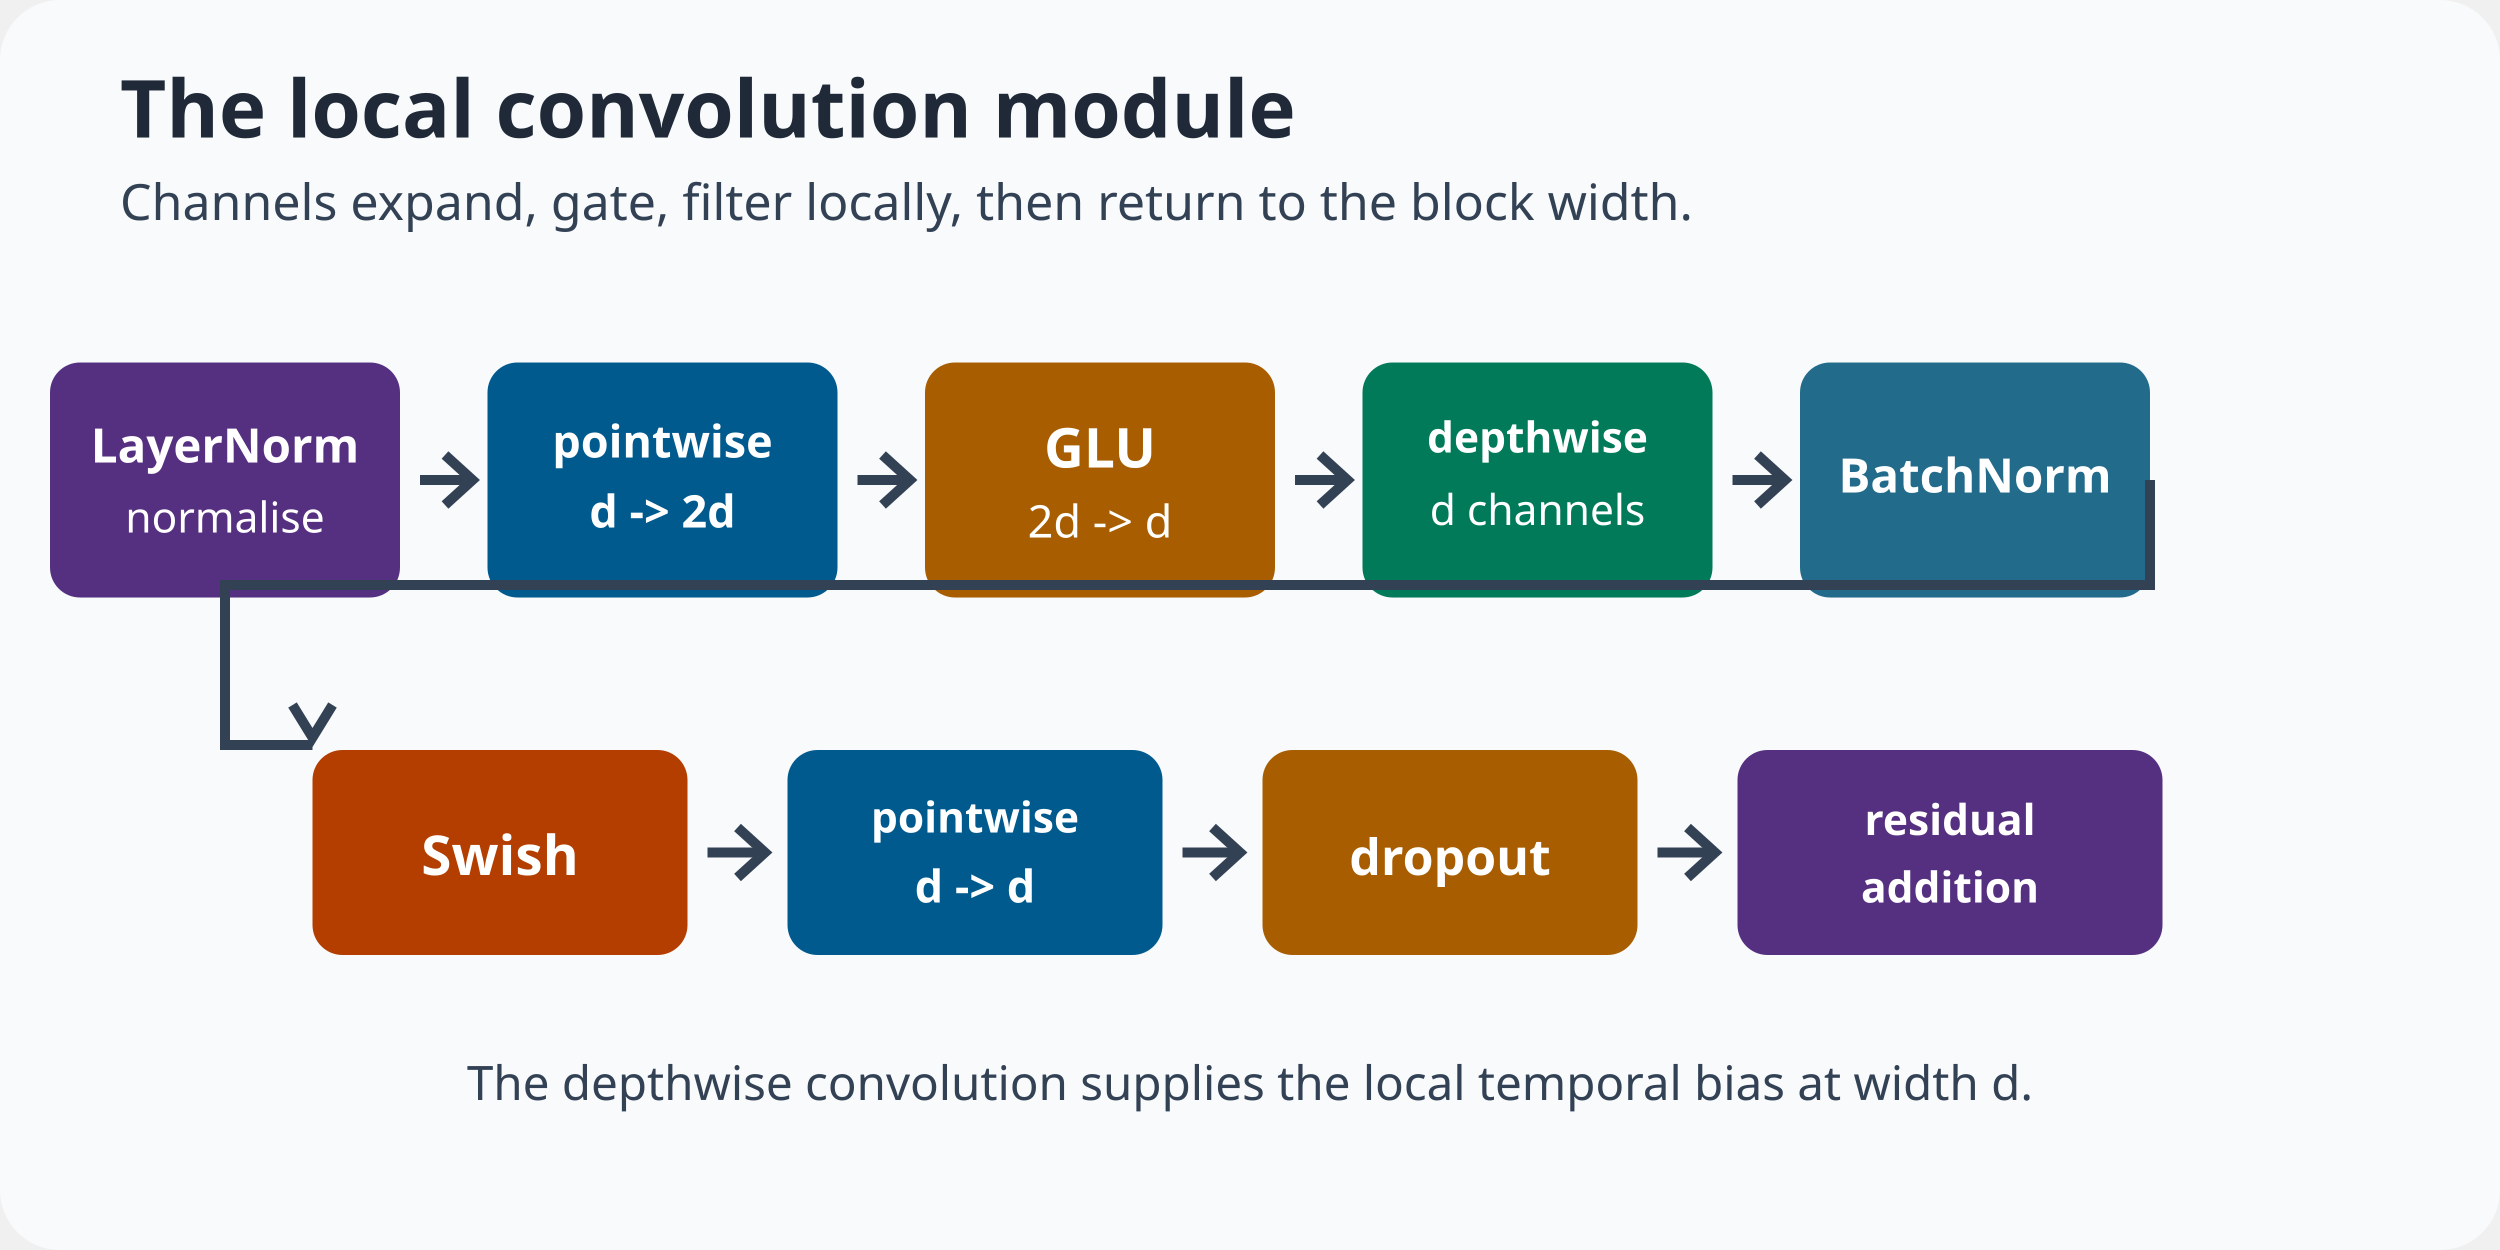
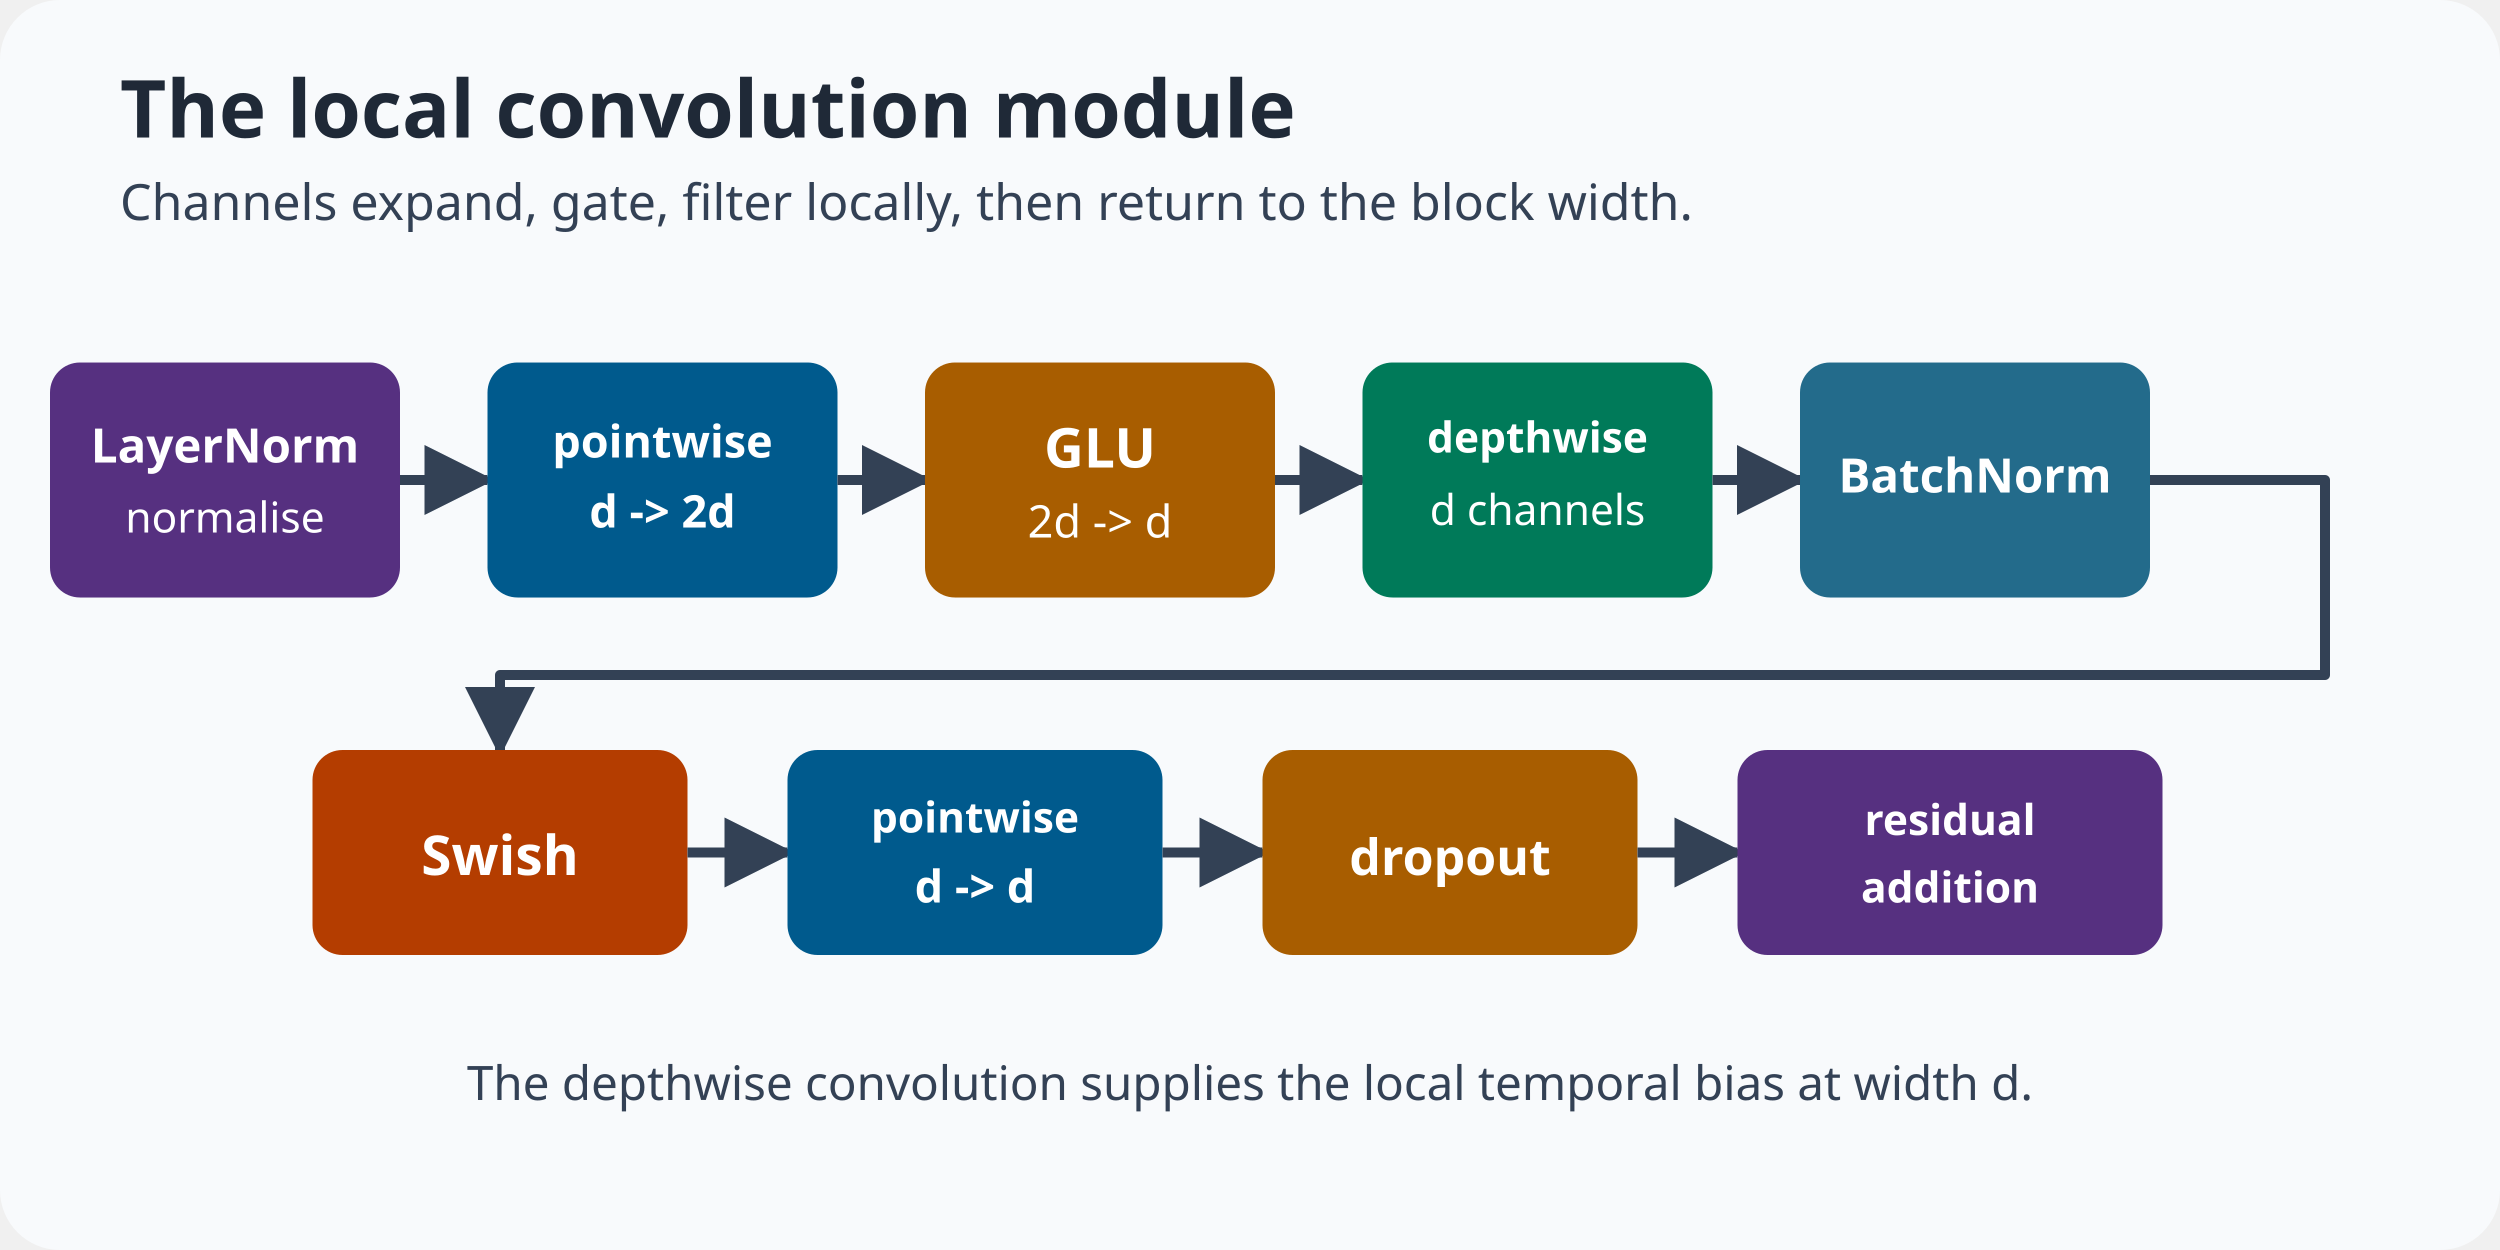
<svg xmlns="http://www.w3.org/2000/svg" viewBox="0 0 1000 500" role="img" aria-labelledby="title desc">
  <style>
-     .bg{fill:#f8fafc}.text{fill:#1f2937;font-family:system-ui,sans-serif}.muted{fill:#334155;font-family:system-ui,sans-serif}.line{stroke:#334155}.blue{fill:#005a8d}.orange{fill:#a85d00}.green{fill:#007a59}.red{fill:#b43d00}.purple{fill:#563080}.sky{fill:#236b8b}
-     @media(prefers-color-scheme:dark){.bg{fill:#111827}.text{fill:#f8fafc}.muted{fill:#e2e8f0}.line{stroke:#cbd5e1}}
+     .bg{fill:#f8fafc}.text{fill:#1f2937;font-family:system-ui,sans-serif}.muted{fill:#334155;font-family:system-ui,sans-serif}.line{stroke:#334155}.arrowhead{fill:#334155}.blue{fill:#005a8d}.orange{fill:#a85d00}.green{fill:#007a59}.red{fill:#b43d00}.purple{fill:#563080}.sky{fill:#236b8b}
+     @media(prefers-color-scheme:dark){.bg{fill:#111827}.text{fill:#f8fafc}.muted{fill:#e2e8f0}.line{stroke:#cbd5e1}.arrowhead{fill:#cbd5e1}}
  </style>
+   <defs>
+     <marker id="arrow" viewBox="0 0 10 10" refX="9" refY="5" markerWidth="7" markerHeight="7" orient="auto">
+       <path class="arrowhead" d="M0 0 10 5 0 10z" />
+     </marker>
+   </defs>
  <rect class="bg" width="1000" height="500" rx="24" />
  <text class="text" x="48" y="55" font-size="32" font-weight="700">The local convolution module</text>
  <text class="muted" x="48" y="88" font-size="20">Channels expand, gate, filter locally, then return to the block width.</text>
  <g transform="translate(20 145)">
    <g>
      <rect width="140" height="94" rx="12" class="purple" />
      <text x="70" y="40" text-anchor="middle" fill="white" font-size="19" font-family="system-ui,sans-serif" font-weight="700">LayerNorm</text>
      <text x="70" y="68" text-anchor="middle" fill="white" font-size="17" font-family="system-ui,sans-serif">normalise</text>
    </g>
-     <path d="M148 47h19" class="line" stroke-width="4" />
-     <path d="m158 37 11 10-11 10" fill="none" class="line" stroke-width="4" />
+     <path d="M140 47h35" class="line" fill="none" stroke-width="4" marker-end="url(#arrow)" />
    <g transform="translate(175 0)">
      <rect width="140" height="94" rx="12" class="blue" />
      <text x="70" y="38" text-anchor="middle" fill="white" font-size="18" font-family="system-ui,sans-serif" font-weight="700">pointwise</text>
      <text x="70" y="66" text-anchor="middle" fill="white" font-size="18" font-family="system-ui,sans-serif" font-weight="700">d -&gt; 2d</text>
    </g>
-     <path d="M323 47h19" class="line" stroke-width="4" />
-     <path d="m333 37 11 10-11 10" fill="none" class="line" stroke-width="4" />
+     <path d="M315 47h35" class="line" fill="none" stroke-width="4" marker-end="url(#arrow)" />
    <g transform="translate(350 0)">
      <rect width="140" height="94" rx="12" class="orange" />
      <text x="70" y="42" text-anchor="middle" fill="white" font-size="22" font-family="system-ui,sans-serif" font-weight="700">GLU</text>
      <text x="70" y="70" text-anchor="middle" fill="white" font-size="18" font-family="system-ui,sans-serif">2d -&gt; d</text>
    </g>
-     <path d="M498 47h19" class="line" stroke-width="4" />
-     <path d="m508 37 11 10-11 10" fill="none" class="line" stroke-width="4" />
+     <path d="M490 47h35" class="line" fill="none" stroke-width="4" marker-end="url(#arrow)" />
    <g transform="translate(525 0)">
      <rect width="140" height="94" rx="12" class="green" />
      <text x="70" y="36" text-anchor="middle" fill="white" font-size="17" font-family="system-ui,sans-serif" font-weight="700">depthwise</text>
      <text x="70" y="65" text-anchor="middle" fill="white" font-size="17" font-family="system-ui,sans-serif">d channels</text>
    </g>
-     <path d="M673 47h19" class="line" stroke-width="4" />
-     <path d="m683 37 11 10-11 10" fill="none" class="line" stroke-width="4" />
+     <path d="M665 47h35" class="line" fill="none" stroke-width="4" marker-end="url(#arrow)" />
    <g transform="translate(700 0)">
      <rect width="140" height="94" rx="12" class="sky" />
      <text x="70" y="52" text-anchor="middle" fill="white" font-size="19" font-family="system-ui,sans-serif" font-weight="700">BatchNorm</text>
    </g>
  </g>
-   <path d="M860 192v42H90v64h35" class="line" fill="none" stroke-width="4" />
-   <path d="m117 282 8 13 8-13" fill="none" class="line" stroke-width="4" />
+   <path d="M860 192h70v78H200v30" class="line" fill="none" stroke-width="4" stroke-linejoin="round" marker-end="url(#arrow)" />
  <g transform="translate(125 300)">
    <g>
      <rect width="150" height="82" rx="12" class="red" />
      <text x="75" y="50" text-anchor="middle" fill="white" font-size="22" font-family="system-ui,sans-serif" font-weight="700">Swish</text>
    </g>
-     <path d="M158 41h22" class="line" stroke-width="4" />
-     <path d="m170 31 11 10-11 10" fill="none" class="line" stroke-width="4" />
+     <path d="M150 41h40" class="line" fill="none" stroke-width="4" marker-end="url(#arrow)" />
    <g transform="translate(190 0)">
      <rect width="150" height="82" rx="12" class="blue" />
      <text x="75" y="33" text-anchor="middle" fill="white" font-size="17" font-family="system-ui,sans-serif" font-weight="700">pointwise</text>
      <text x="75" y="61" text-anchor="middle" fill="white" font-size="18" font-family="system-ui,sans-serif" font-weight="700">d -&gt; d</text>
    </g>
-     <path d="M348 41h22" class="line" stroke-width="4" />
-     <path d="m360 31 11 10-11 10" fill="none" class="line" stroke-width="4" />
+     <path d="M340 41h40" class="line" fill="none" stroke-width="4" marker-end="url(#arrow)" />
    <g transform="translate(380 0)">
      <rect width="150" height="82" rx="12" class="orange" />
      <text x="75" y="50" text-anchor="middle" fill="white" font-size="20" font-family="system-ui,sans-serif" font-weight="700">dropout</text>
    </g>
-     <path d="M538 41h22" class="line" stroke-width="4" />
-     <path d="m550 31 11 10-11 10" fill="none" class="line" stroke-width="4" />
+     <path d="M530 41h40" class="line" fill="none" stroke-width="4" marker-end="url(#arrow)" />
    <g transform="translate(570 0)">
      <rect width="170" height="82" rx="12" class="purple" />
      <text x="85" y="34" text-anchor="middle" fill="white" font-size="17" font-family="system-ui,sans-serif" font-weight="700">residual</text>
      <text x="85" y="61" text-anchor="middle" fill="white" font-size="17" font-family="system-ui,sans-serif" font-weight="700">addition</text>
    </g>
  </g>
  <text class="muted" x="500" y="440" text-anchor="middle" font-size="19">The depthwise convolution supplies the local temporal bias at width d.</text>
</svg>
